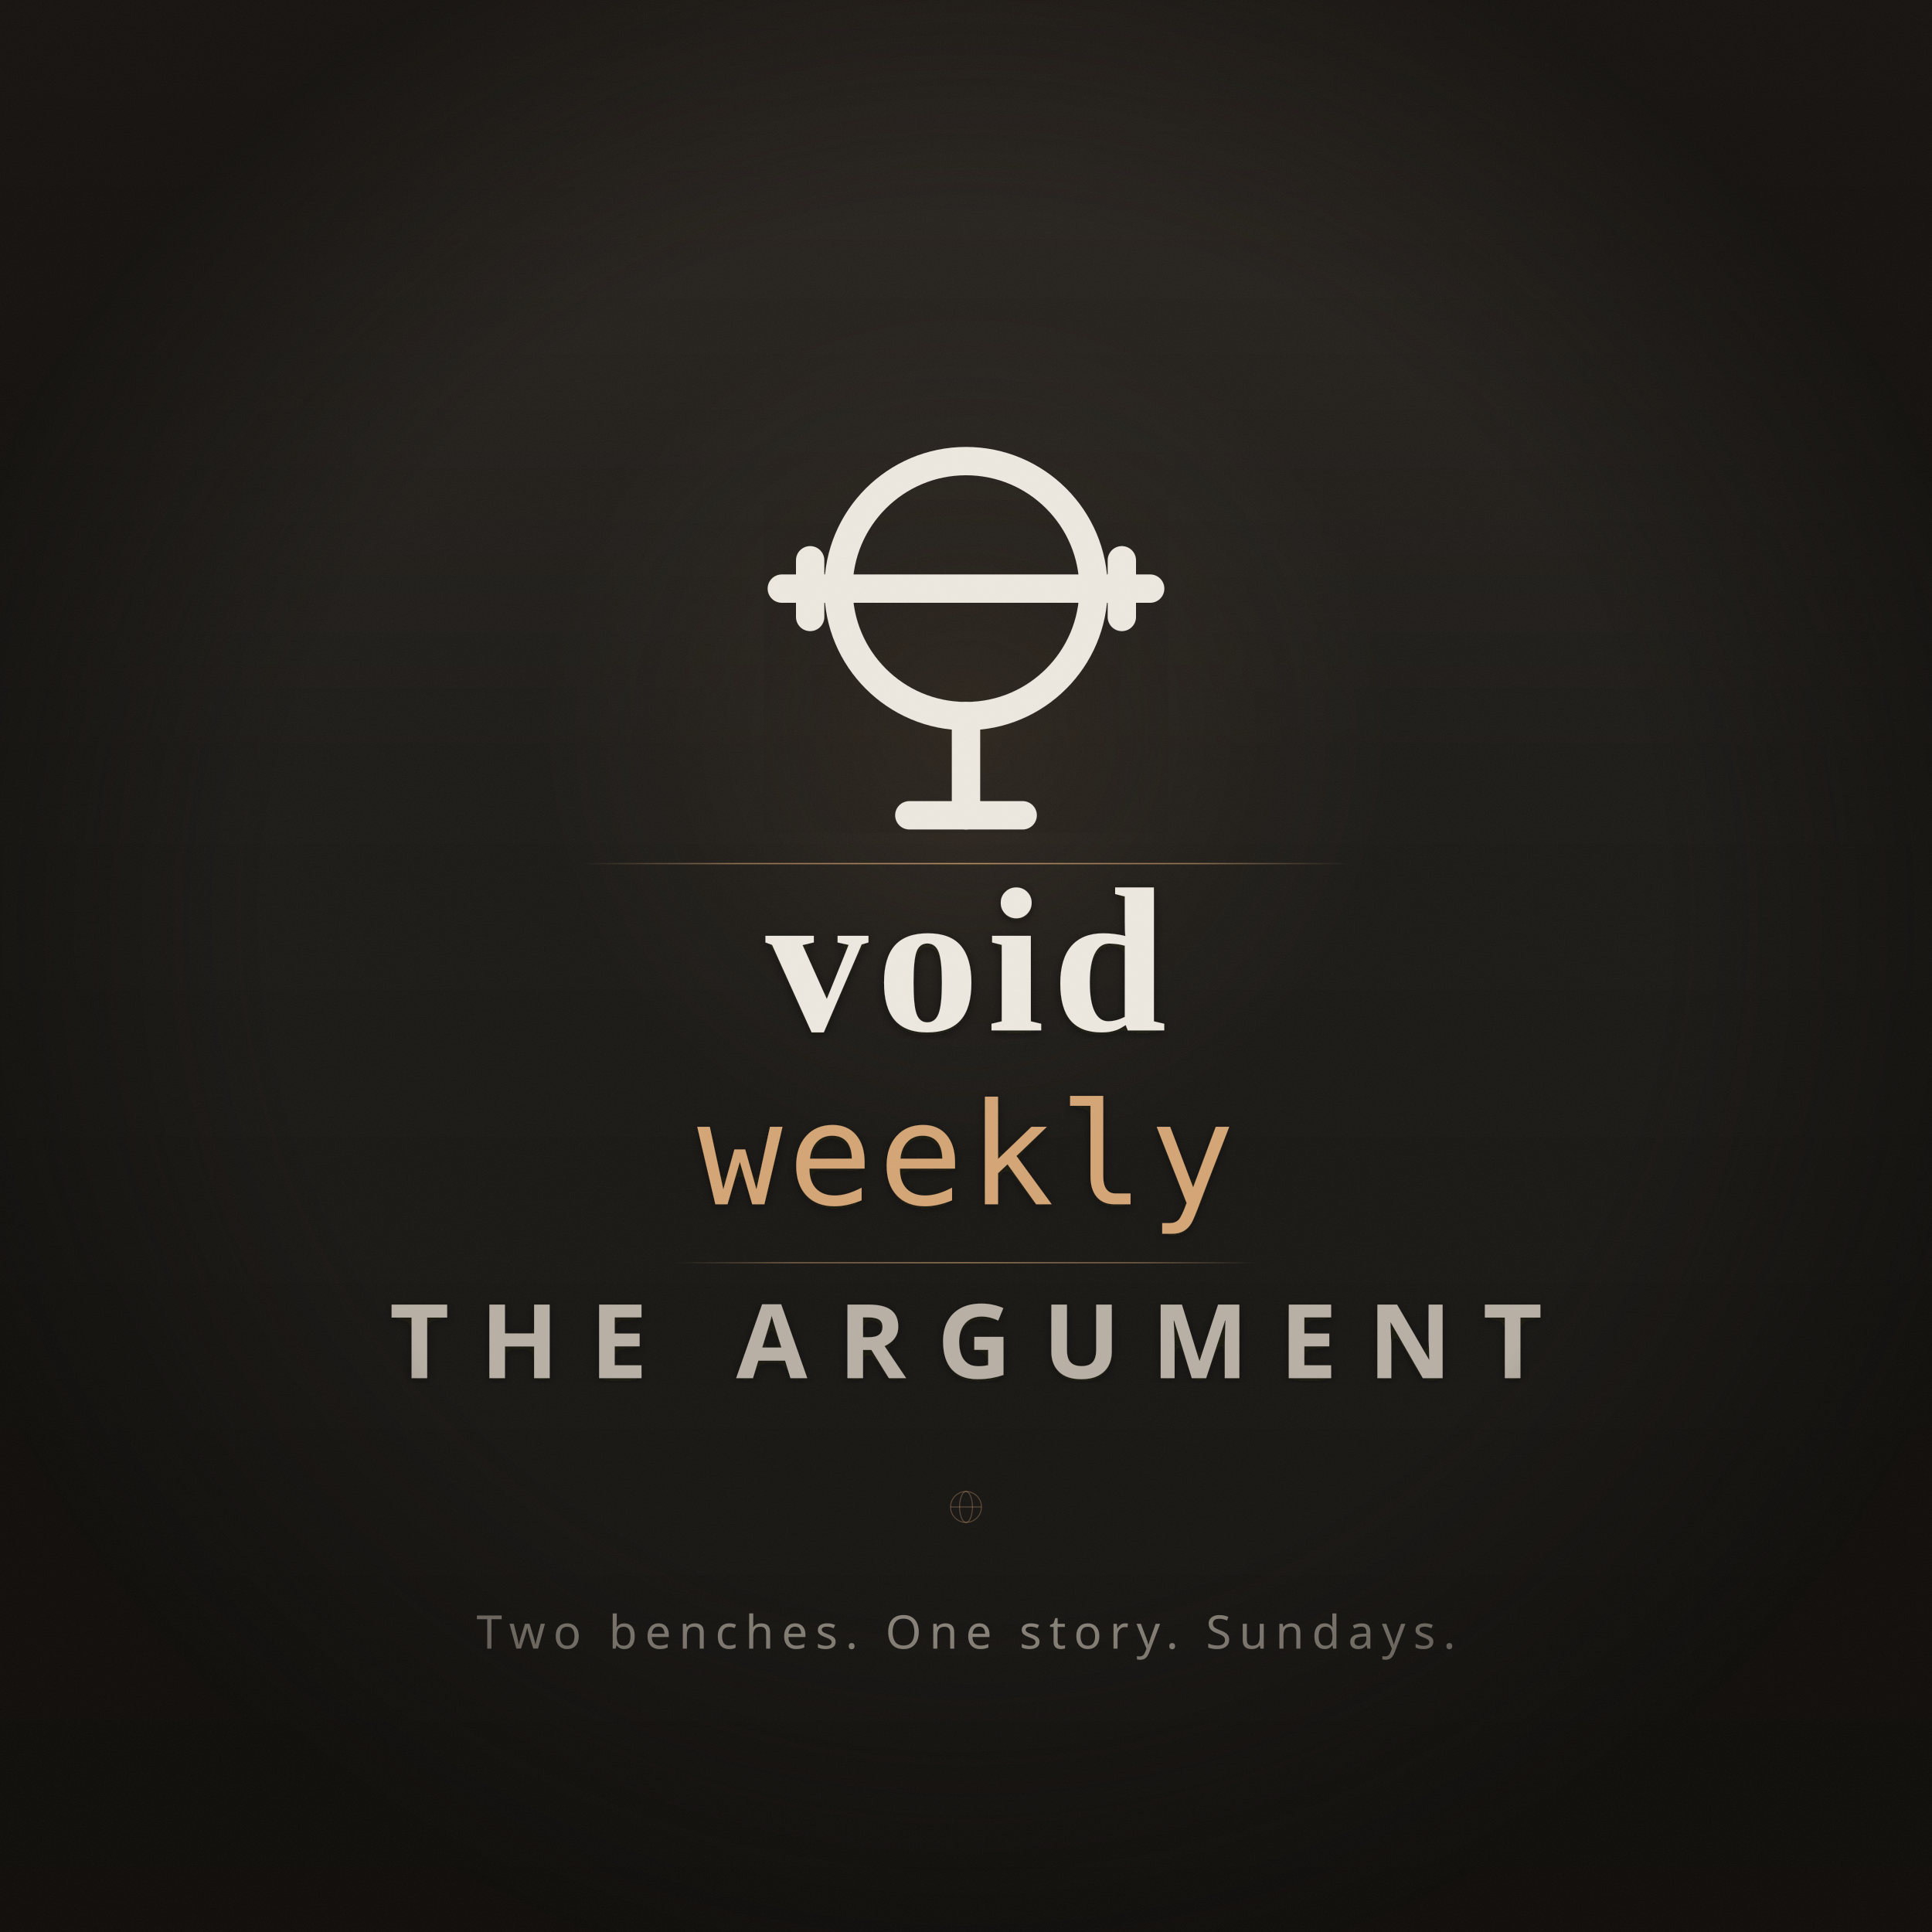
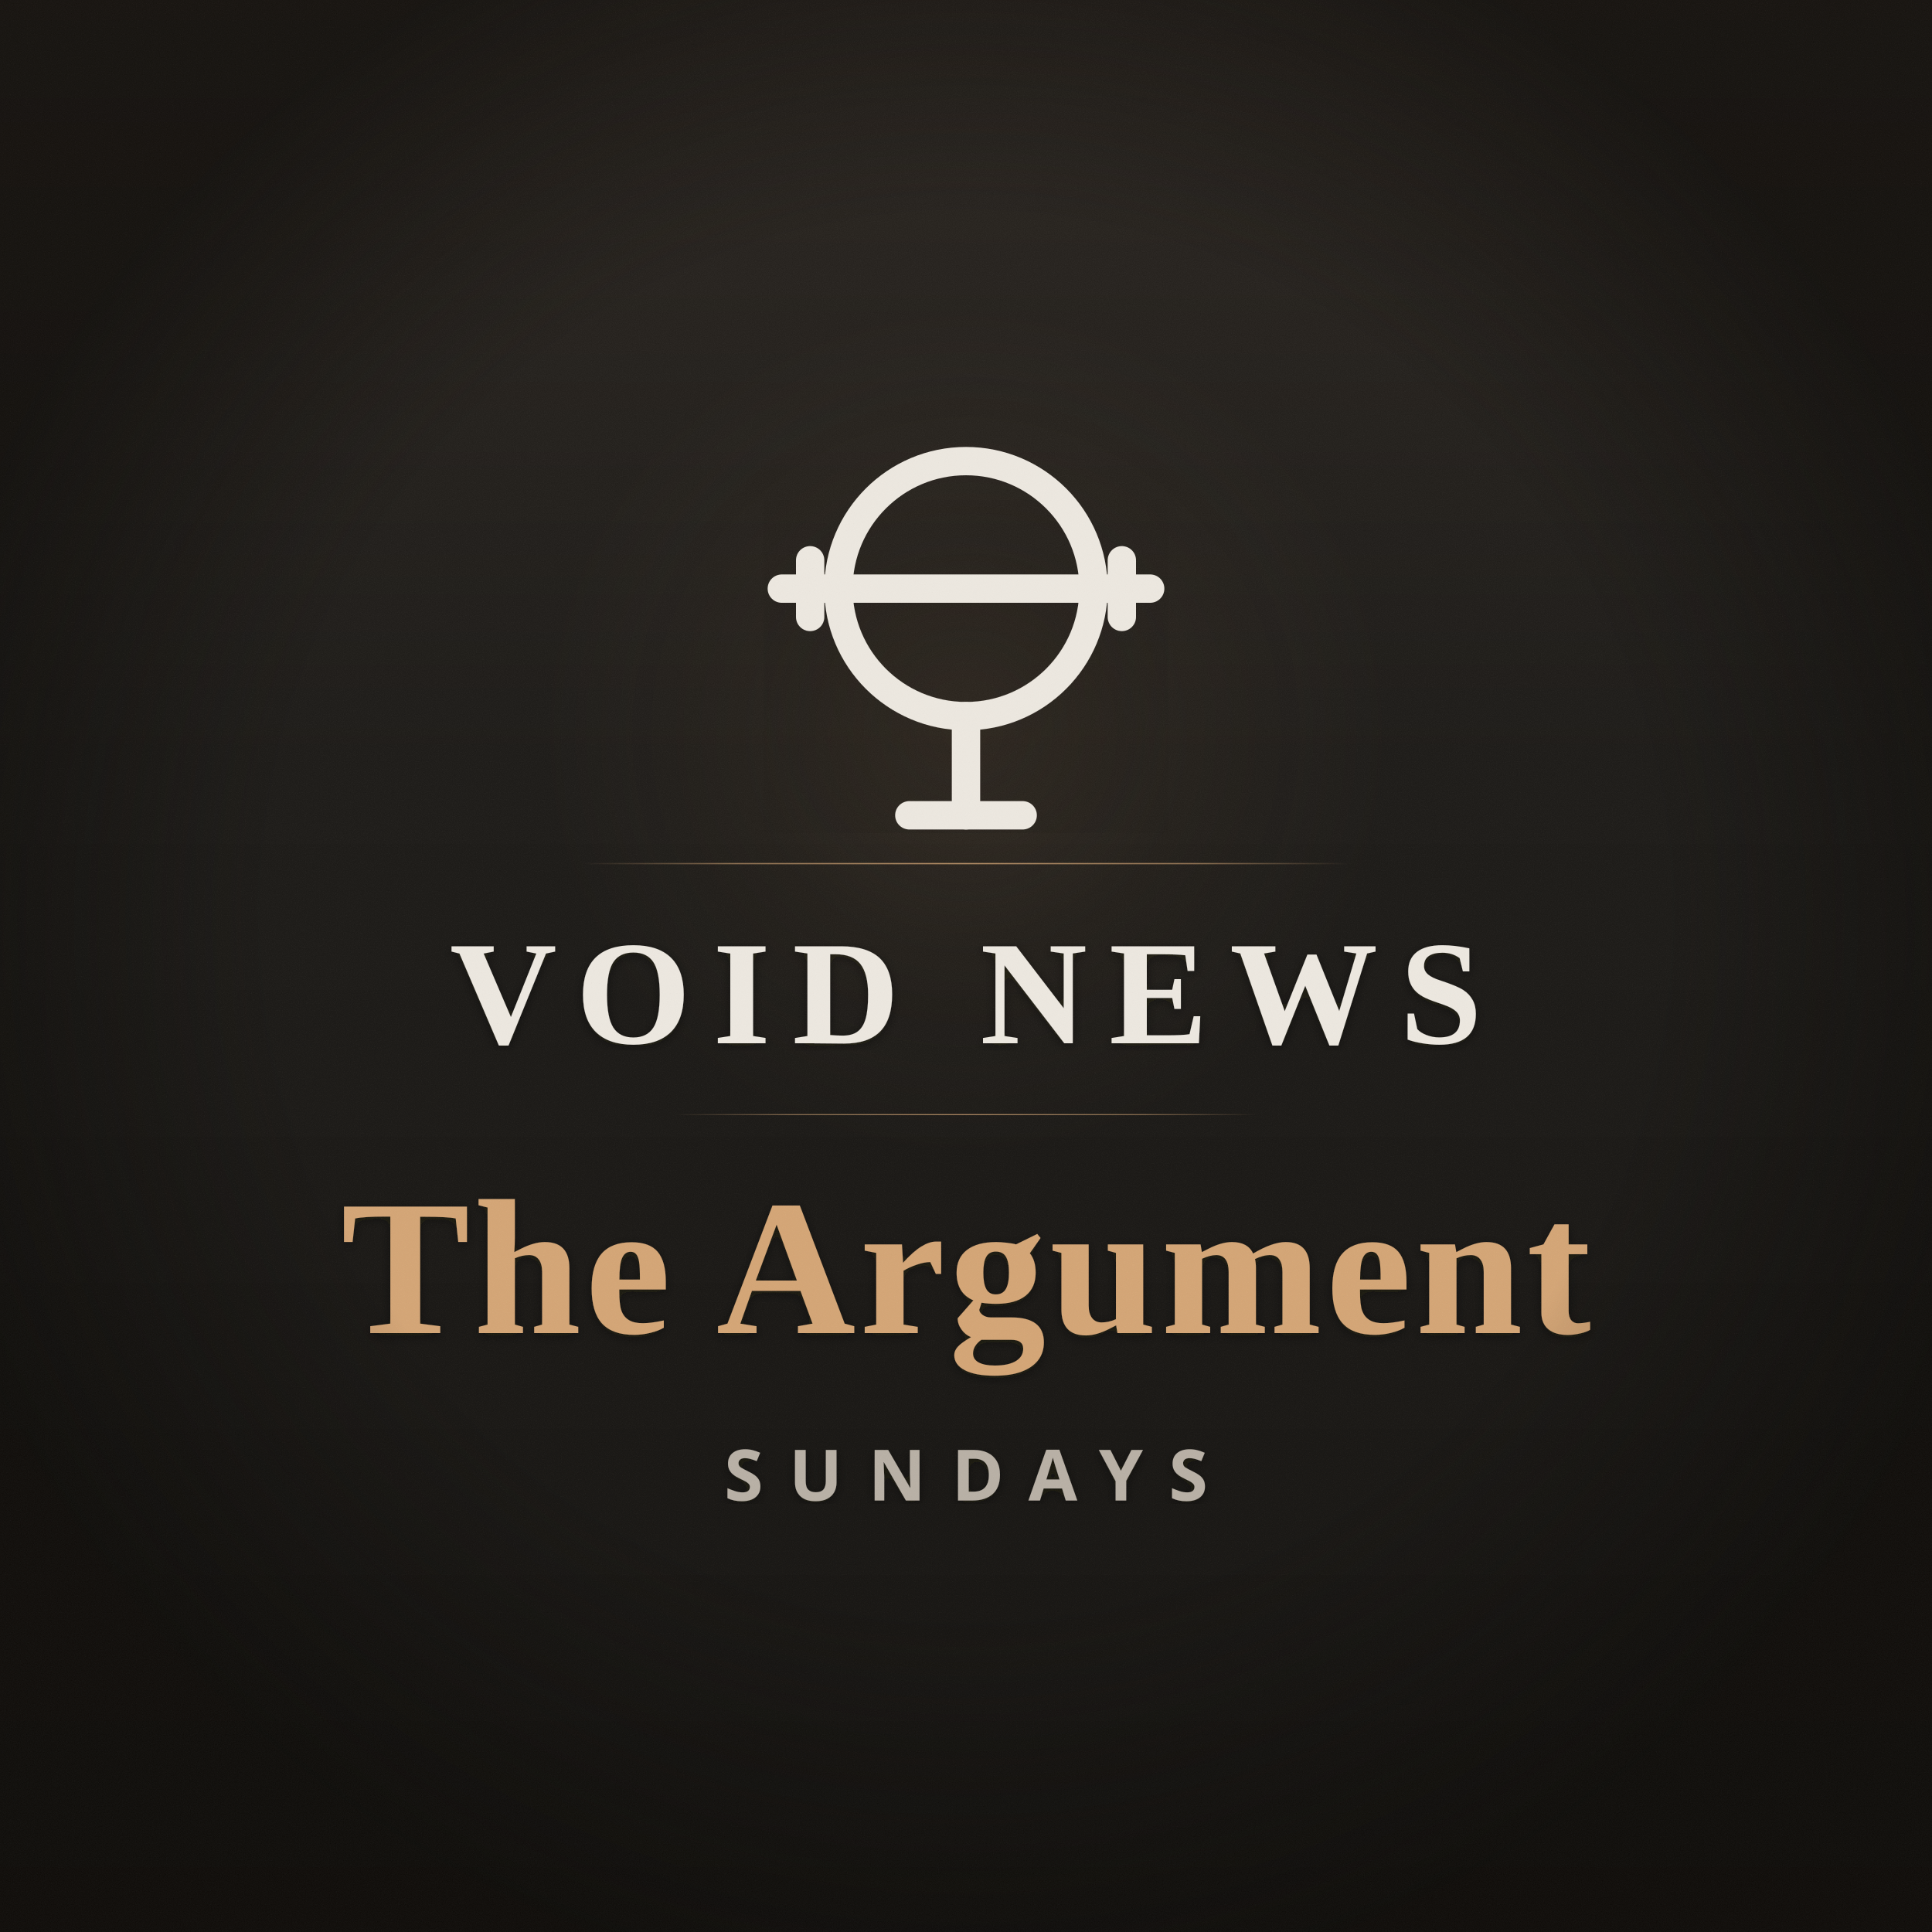
<svg xmlns="http://www.w3.org/2000/svg" viewBox="0 0 3000 3000" width="3000" height="3000">
  <defs>
    <filter id="grain" x="0" y="0" width="100%" height="100%">
      <feTurbulence type="fractalNoise" baseFrequency="0.75" numOctaves="4" stitchTiles="stitch" result="noise" />
      <feColorMatrix type="saturate" values="0" in="noise" result="mono" />
      <feComponentTransfer in="mono" result="clipped">
        <feFuncA type="linear" slope="0.06" intercept="0" />
      </feComponentTransfer>
      <feBlend in="SourceGraphic" in2="clipped" mode="overlay" />
    </filter>
    <radialGradient id="vignette" cx="50%" cy="48%" r="55%" fx="50%" fy="46%">
      <stop offset="0%" stop-color="#0A0805" stop-opacity="0" />
      <stop offset="65%" stop-color="#0A0805" stop-opacity="0" />
      <stop offset="100%" stop-color="#0A0805" stop-opacity="0.65" />
    </radialGradient>
    <radialGradient id="iconGlow" cx="50%" cy="38%" r="22%">
      <stop offset="0%" stop-color="#D4A574" stop-opacity="0.12" />
      <stop offset="50%" stop-color="#D4A574" stop-opacity="0.04" />
      <stop offset="100%" stop-color="#D4A574" stop-opacity="0" />
    </radialGradient>
    <linearGradient id="surfaceGrade" x1="50%" y1="0%" x2="50%" y2="100%">
      <stop offset="0%" stop-color="#2A2520" stop-opacity="1" />
      <stop offset="40%" stop-color="#1C1A17" stop-opacity="1" />
      <stop offset="100%" stop-color="#14120F" stop-opacity="1" />
    </linearGradient>
    <linearGradient id="ruleGlow" x1="0%" y1="50%" x2="100%" y2="50%">
      <stop offset="0%" stop-color="#D4A574" stop-opacity="0" />
      <stop offset="20%" stop-color="#D4A574" stop-opacity="0.6" />
      <stop offset="50%" stop-color="#D4A574" stop-opacity="0.8" />
      <stop offset="80%" stop-color="#D4A574" stop-opacity="0.6" />
      <stop offset="100%" stop-color="#D4A574" stop-opacity="0" />
    </linearGradient>
    <filter id="textShadow" x="-5%" y="-5%" width="110%" height="110%">
      <feDropShadow dx="0" dy="4" stdDeviation="8" flood-color="#0A0805" flood-opacity="0.5" />
    </filter>
  </defs>
  <rect width="3000" height="3000" fill="url(#surfaceGrade)" />
  <rect width="3000" height="3000" fill="url(#iconGlow)" />
  <g transform="translate(1500,980) scale(22)" filter="url(#textShadow)">
    <g fill="none" stroke="#EDE8E0" stroke-width="2" stroke-linecap="round" stroke-linejoin="round" transform="translate(-16,-16)">
      <circle cx="16" cy="13" r="9" />
      <line x1="3" y1="13" x2="29" y2="13" />
      <line x1="5" y1="11" x2="5" y2="15" />
      <line x1="27" y1="11" x2="27" y2="15" />
      <line x1="16" y1="22" x2="16" y2="29" />
      <line x1="12" y1="29" x2="20" y2="29" />
    </g>
  </g>
  <rect x="900" y="1340" width="1200" height="2" fill="url(#ruleGlow)" rx="1" />
-   <text x="1500" y="1600" font-family="'Playfair Display', Georgia, 'Times New Roman', serif" font-weight="700" font-size="320" fill="#EDE8E0" text-anchor="middle" letter-spacing="12" filter="url(#textShadow)">void</text>
-   <text x="1500" y="1870" font-family="'IBM Plex Mono', 'JetBrains Mono', Menlo, Consolas, monospace" font-weight="400" font-size="220" fill="#D4A574" text-anchor="middle" letter-spacing="8" filter="url(#textShadow)">weekly</text>
-   <rect x="1050" y="1960" width="900" height="1.5" fill="url(#ruleGlow)" rx="1" />
-   <text x="1500" y="2140" font-family="'Barlow Condensed', 'Franklin Gothic Medium', 'Arial Narrow', sans-serif" font-weight="600" font-size="160" fill="#B8B0A5" text-anchor="middle" letter-spacing="48" filter="url(#textShadow)">THE ARGUMENT</text>
-   <text x="1500" y="2560" font-family="'Barlow Condensed', 'Franklin Gothic Medium', 'Arial Narrow', sans-serif" font-weight="400" font-size="72" fill="#8A847B" text-anchor="middle" letter-spacing="12">Two benches. One story. Sundays.</text>
-   <g transform="translate(1500,2340)" fill="none" stroke="#D4A574" stroke-width="1.5" stroke-opacity="0.35">
-     <circle cx="0" cy="0" r="24" />
-     <ellipse cx="0" cy="0" rx="10" ry="24" />
-     <line x1="-24" y1="0" x2="24" y2="0" />
-   </g>
+   <text x="1500" y="1620" font-family="'Playfair Display', Georgia, 'Times New Roman', serif" font-weight="700" font-size="230" fill="#EDE8E0" text-anchor="middle" letter-spacing="34" filter="url(#textShadow)">VOID NEWS</text>
+   <rect x="1050" y="1730" width="900" height="1.5" fill="url(#ruleGlow)" rx="1" />
+   <text x="1500" y="2070" font-family="'Playfair Display', Georgia, 'Times New Roman', serif" font-weight="700" font-size="300" fill="#D4A574" text-anchor="middle" letter-spacing="6" filter="url(#textShadow)">The Argument</text>
+   <text x="1500" y="2330" font-family="'Barlow Condensed', 'Franklin Gothic Medium', 'Arial Narrow', sans-serif" font-weight="600" font-size="110" fill="#B8B0A5" text-anchor="middle" letter-spacing="40" filter="url(#textShadow)">SUNDAYS</text>
  <rect width="3000" height="3000" fill="url(#vignette)" />
  <rect width="3000" height="3000" fill="transparent" filter="url(#grain)" />
</svg>
